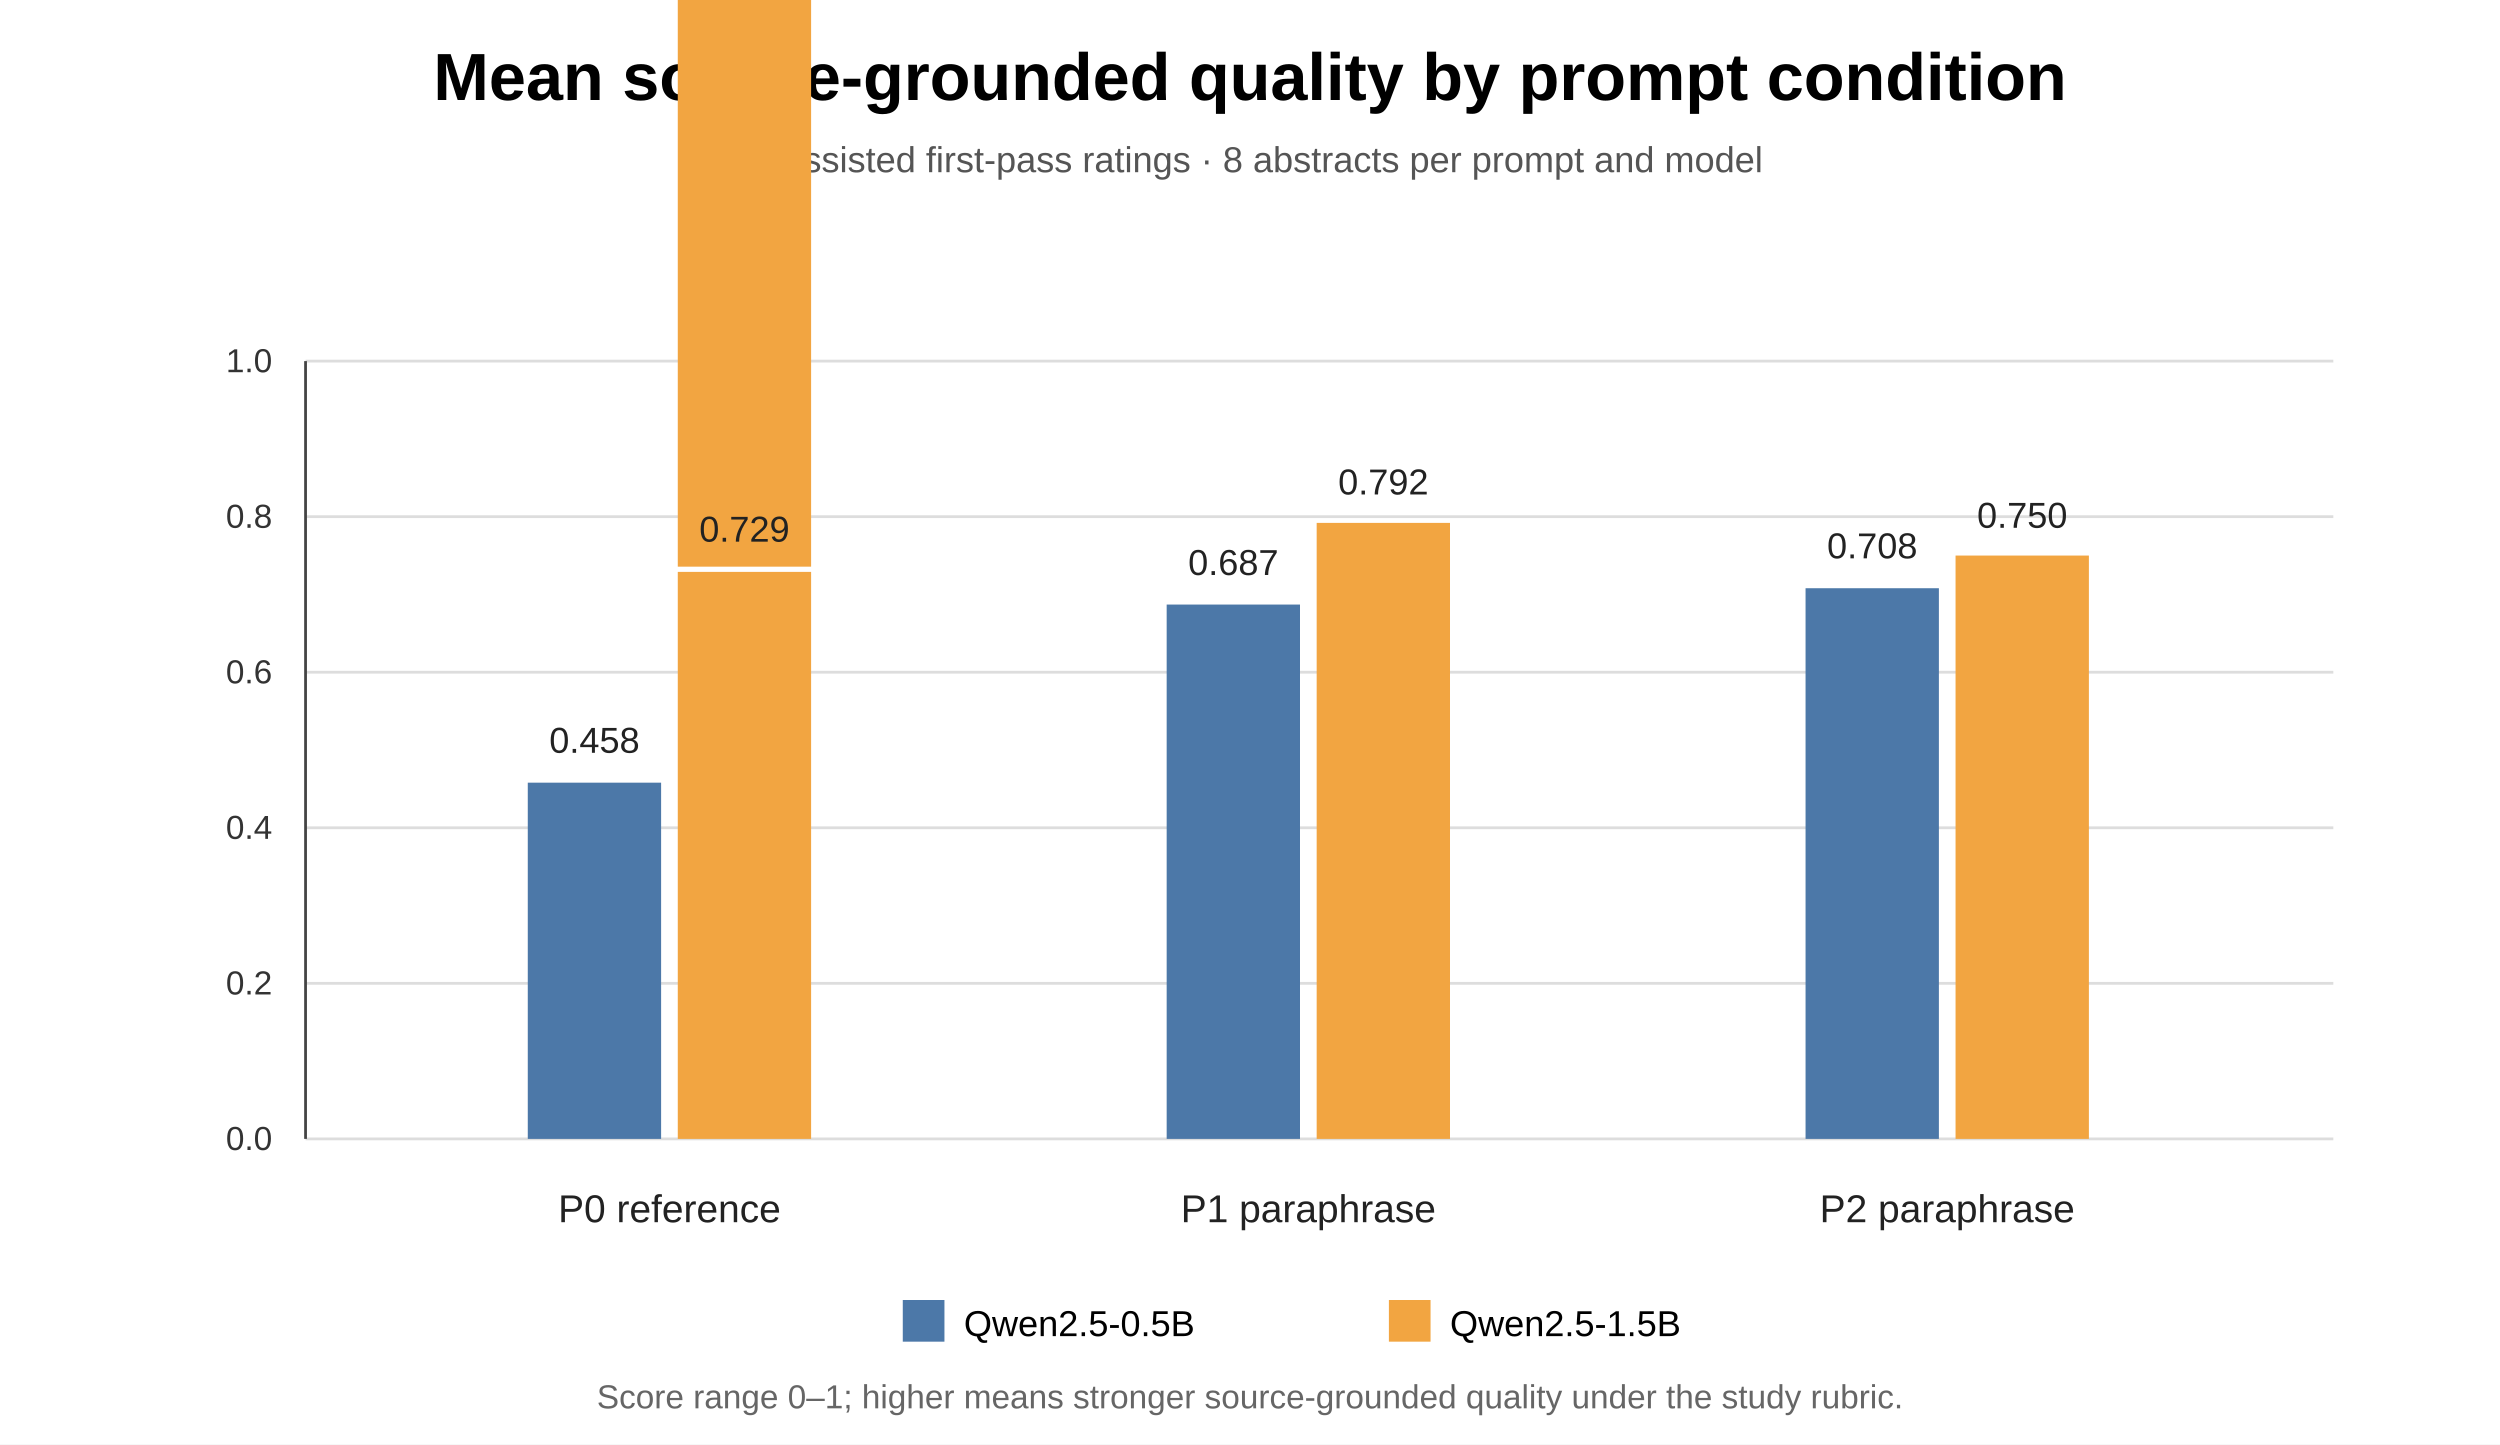
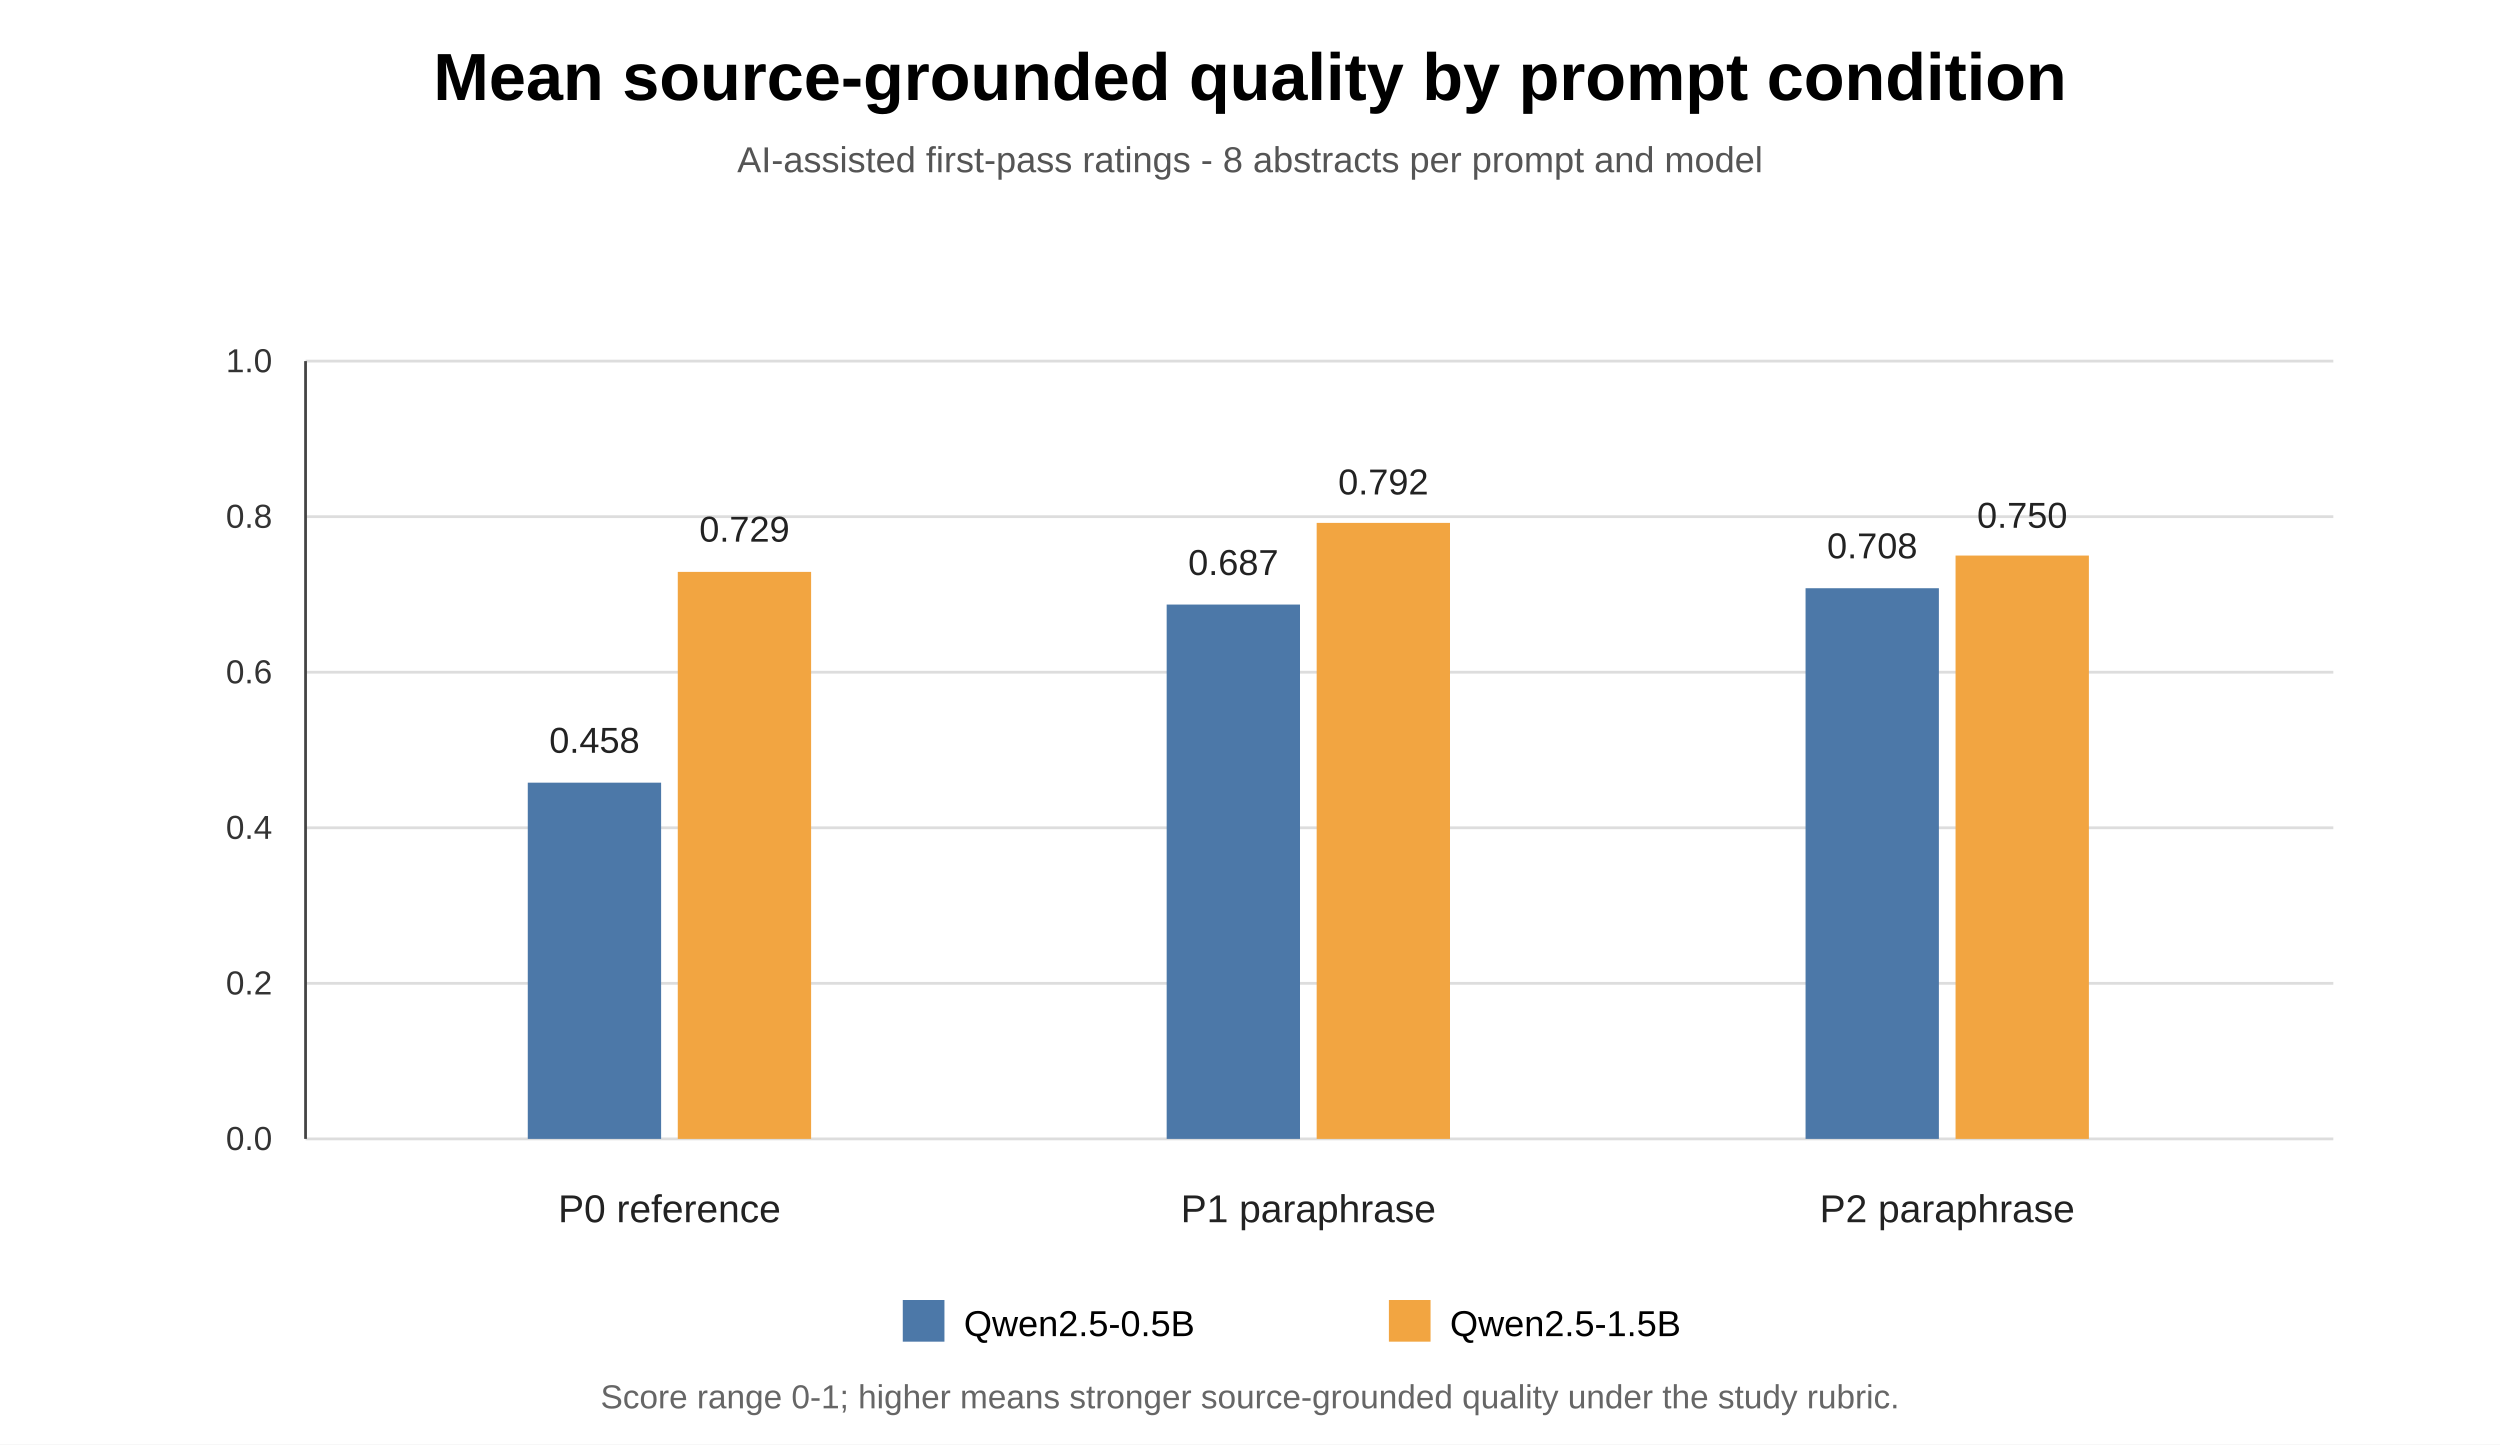
<svg xmlns="http://www.w3.org/2000/svg" width="900" height="520" viewBox="0 0 900 520">
  <rect width="900" height="520" fill="#ffffff" />
  <text x="450" y="36" text-anchor="middle" font-family="Arial" font-size="24" font-weight="bold">Mean source-grounded quality by prompt condition</text>
-   <text x="450" y="62" text-anchor="middle" font-family="Arial" font-size="13" fill="#555">AI-assisted first-pass ratings · 8 abstracts per prompt and model</text>
+   <text x="450" y="62" text-anchor="middle" font-family="Arial" font-size="13" fill="#555">AI-assisted first-pass ratings - 8 abstracts per prompt and model</text>
  <g stroke="#ddd" stroke-width="1">
    <line x1="110" y1="410" x2="840" y2="410" />
    <line x1="110" y1="354" x2="840" y2="354" />
    <line x1="110" y1="298" x2="840" y2="298" />
    <line x1="110" y1="242" x2="840" y2="242" />
    <line x1="110" y1="186" x2="840" y2="186" />
    <line x1="110" y1="130" x2="840" y2="130" />
  </g>
  <g font-family="Arial" font-size="12" fill="#333" text-anchor="end">
    <text x="98" y="414">0.0</text>
    <text x="98" y="358">0.2</text>
    <text x="98" y="302">0.4</text>
    <text x="98" y="246">0.6</text>
    <text x="98" y="190">0.8</text>
    <text x="98" y="134">1.0</text>
  </g>
  <line x1="110" y1="130" x2="110" y2="410" stroke="#444" />
  <g fill="#4c78a8">
    <rect x="190" y="281.76" width="48" height="128.24" />
    <rect x="420" y="217.64" width="48" height="192.36" />
    <rect x="650" y="211.76" width="48" height="198.24" />
  </g>
  <g fill="#f2a541">
-     <rect x="244" y="206. - 0" width="48" height="204" />
-   </g>
-   <g fill="#f2a541">
    <rect x="244" y="205.88" width="48" height="204.12" />
    <rect x="474" y="188.24" width="48" height="221.76" />
    <rect x="704" y="200" width="48" height="210" />
  </g>
  <g font-family="Arial" font-size="13" fill="#222" text-anchor="middle">
    <text x="214" y="271">0.458</text>
    <text x="268" y="195">0.729</text>
    <text x="444" y="207">0.687</text>
    <text x="498" y="178">0.792</text>
    <text x="674" y="201">0.708</text>
    <text x="728" y="190">0.750</text>
  </g>
  <g font-family="Arial" font-size="14" text-anchor="middle" fill="#222">
    <text x="241" y="440">P0 reference</text>
    <text x="471" y="440">P1 paraphrase</text>
    <text x="701" y="440">P2 paraphrase</text>
  </g>
  <rect x="325" y="468" width="15" height="15" fill="#4c78a8" />
  <text x="347" y="481" font-family="Arial" font-size="13">Qwen2.5-0.5B</text>
  <rect x="500" y="468" width="15" height="15" fill="#f2a541" />
  <text x="522" y="481" font-family="Arial" font-size="13">Qwen2.5-1.5B</text>
-   <text x="450" y="507" text-anchor="middle" font-family="Arial" font-size="12" fill="#666">Score range 0–1; higher means stronger source-grounded quality under the study rubric.</text>
+   <text x="450" y="507" text-anchor="middle" font-family="Arial" font-size="12" fill="#666">Score range 0-1; higher means stronger source-grounded quality under the study rubric.</text>
</svg>
